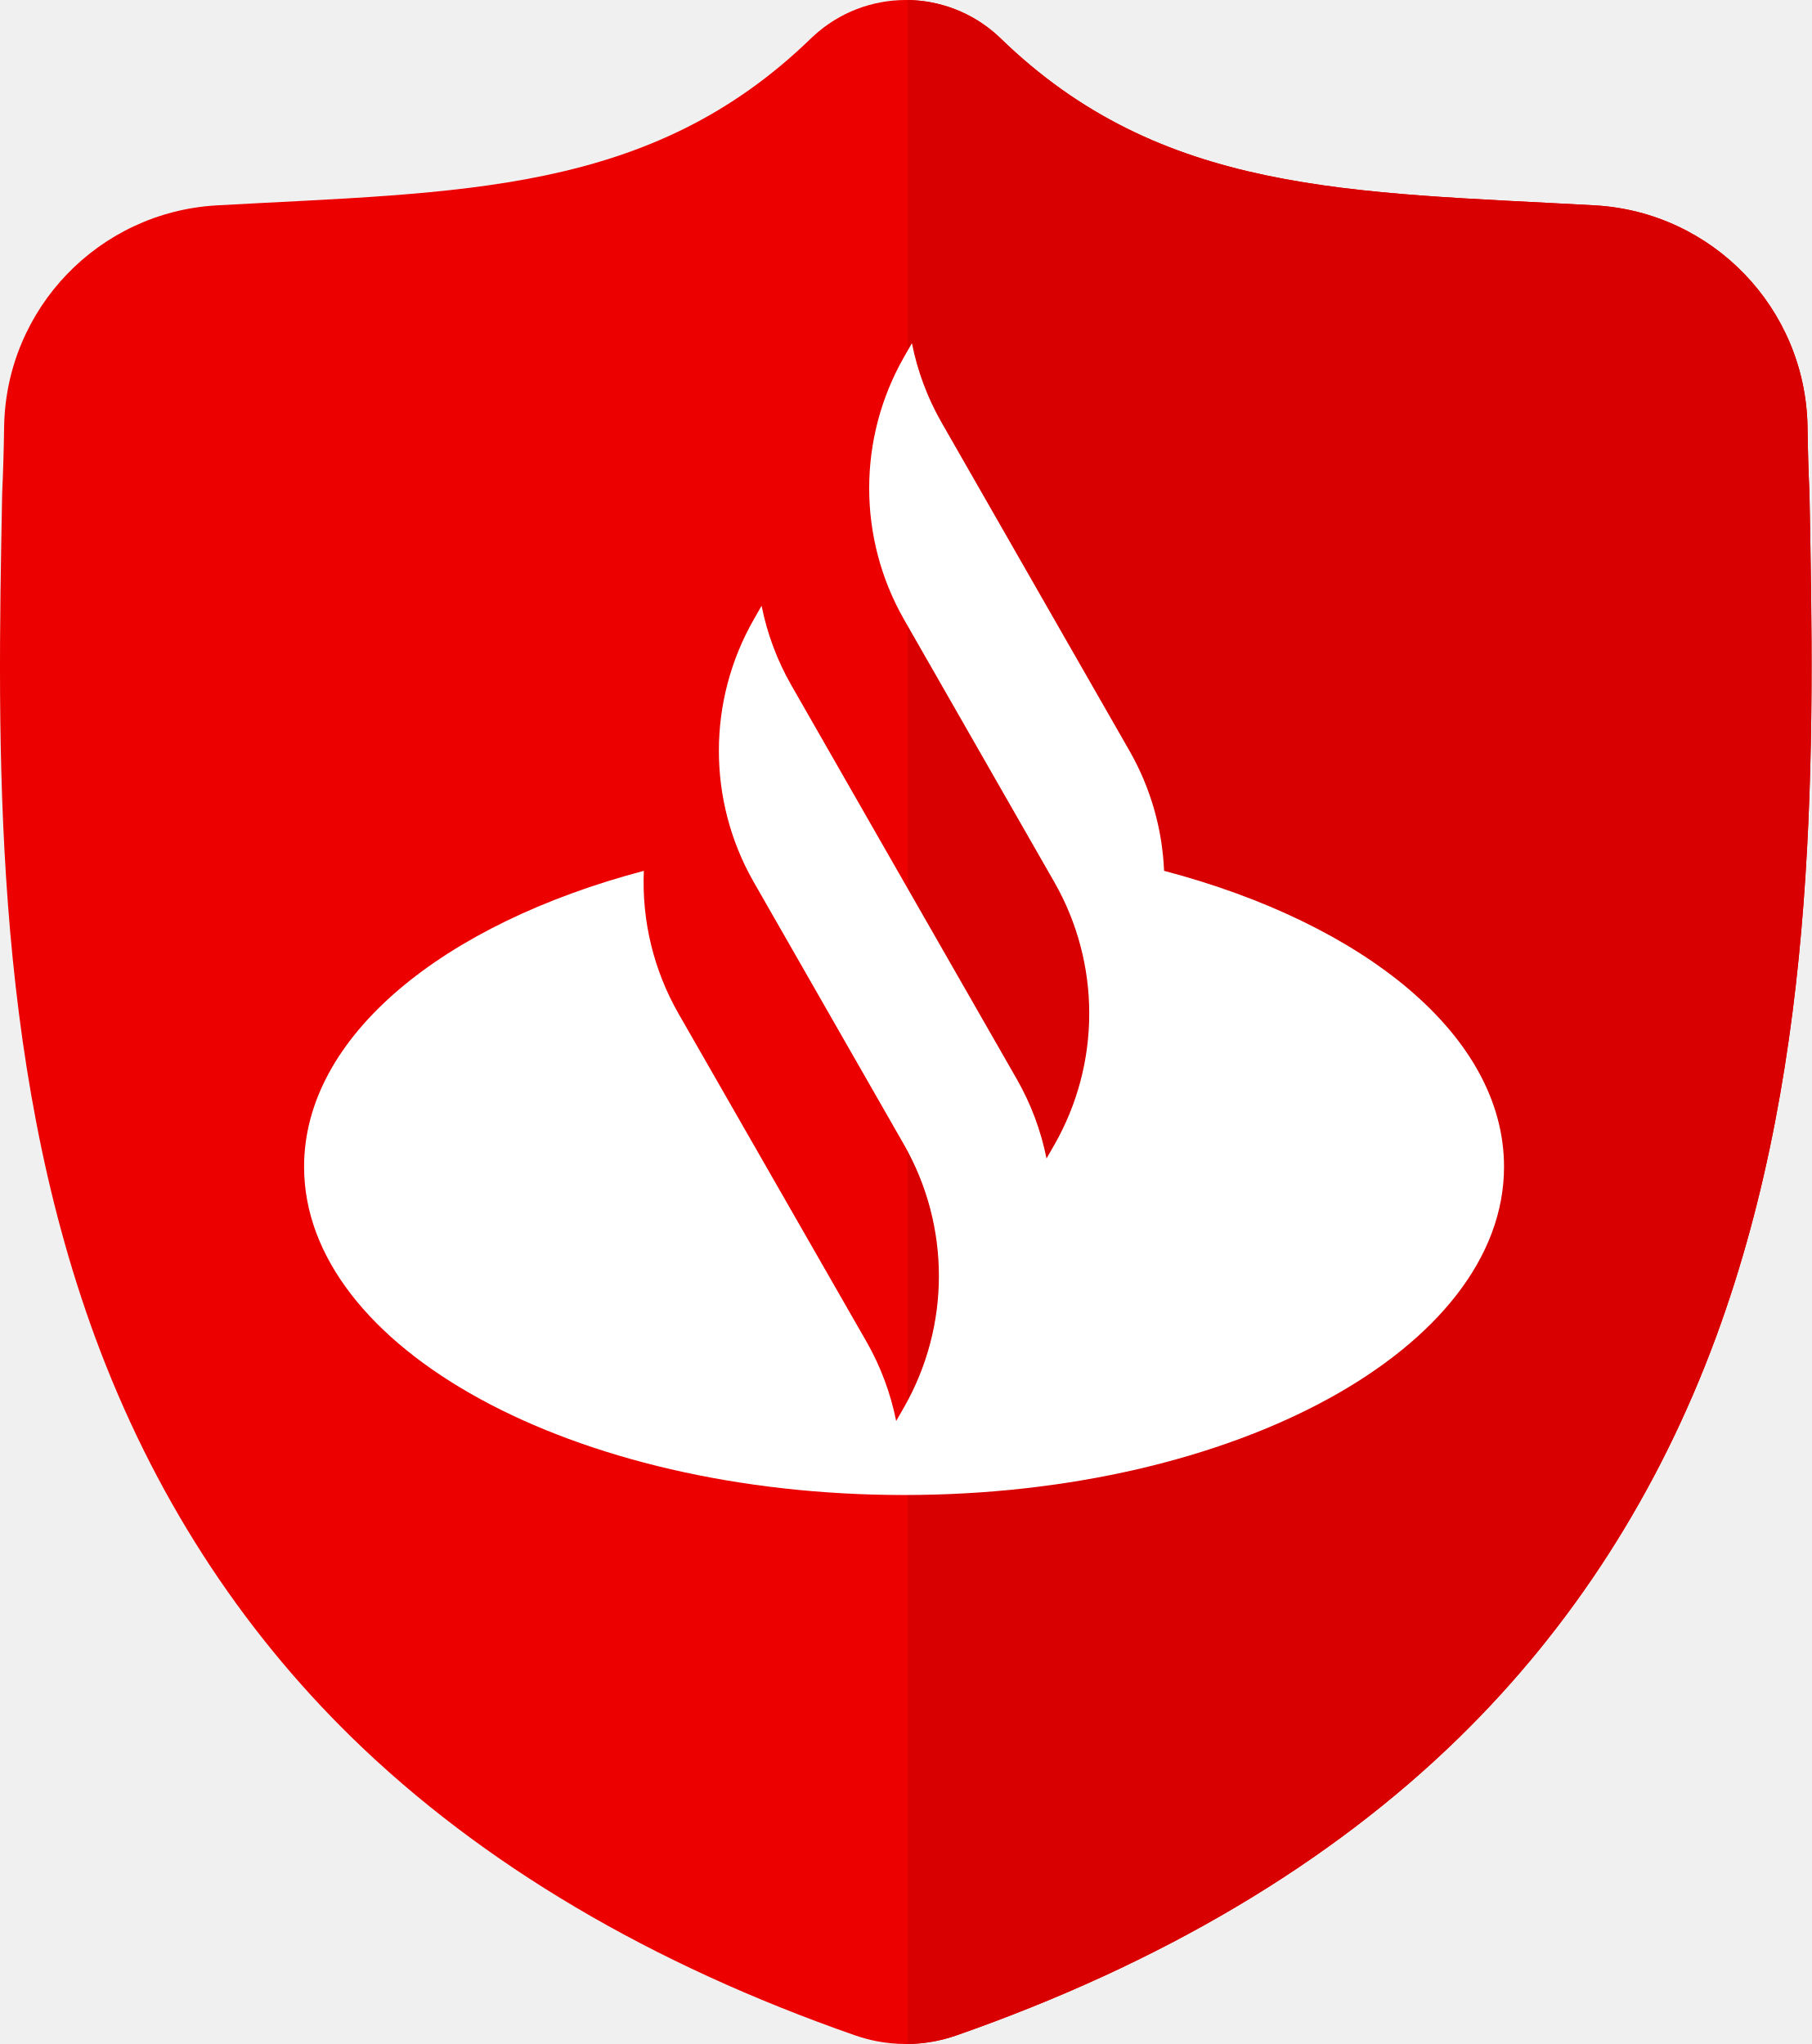
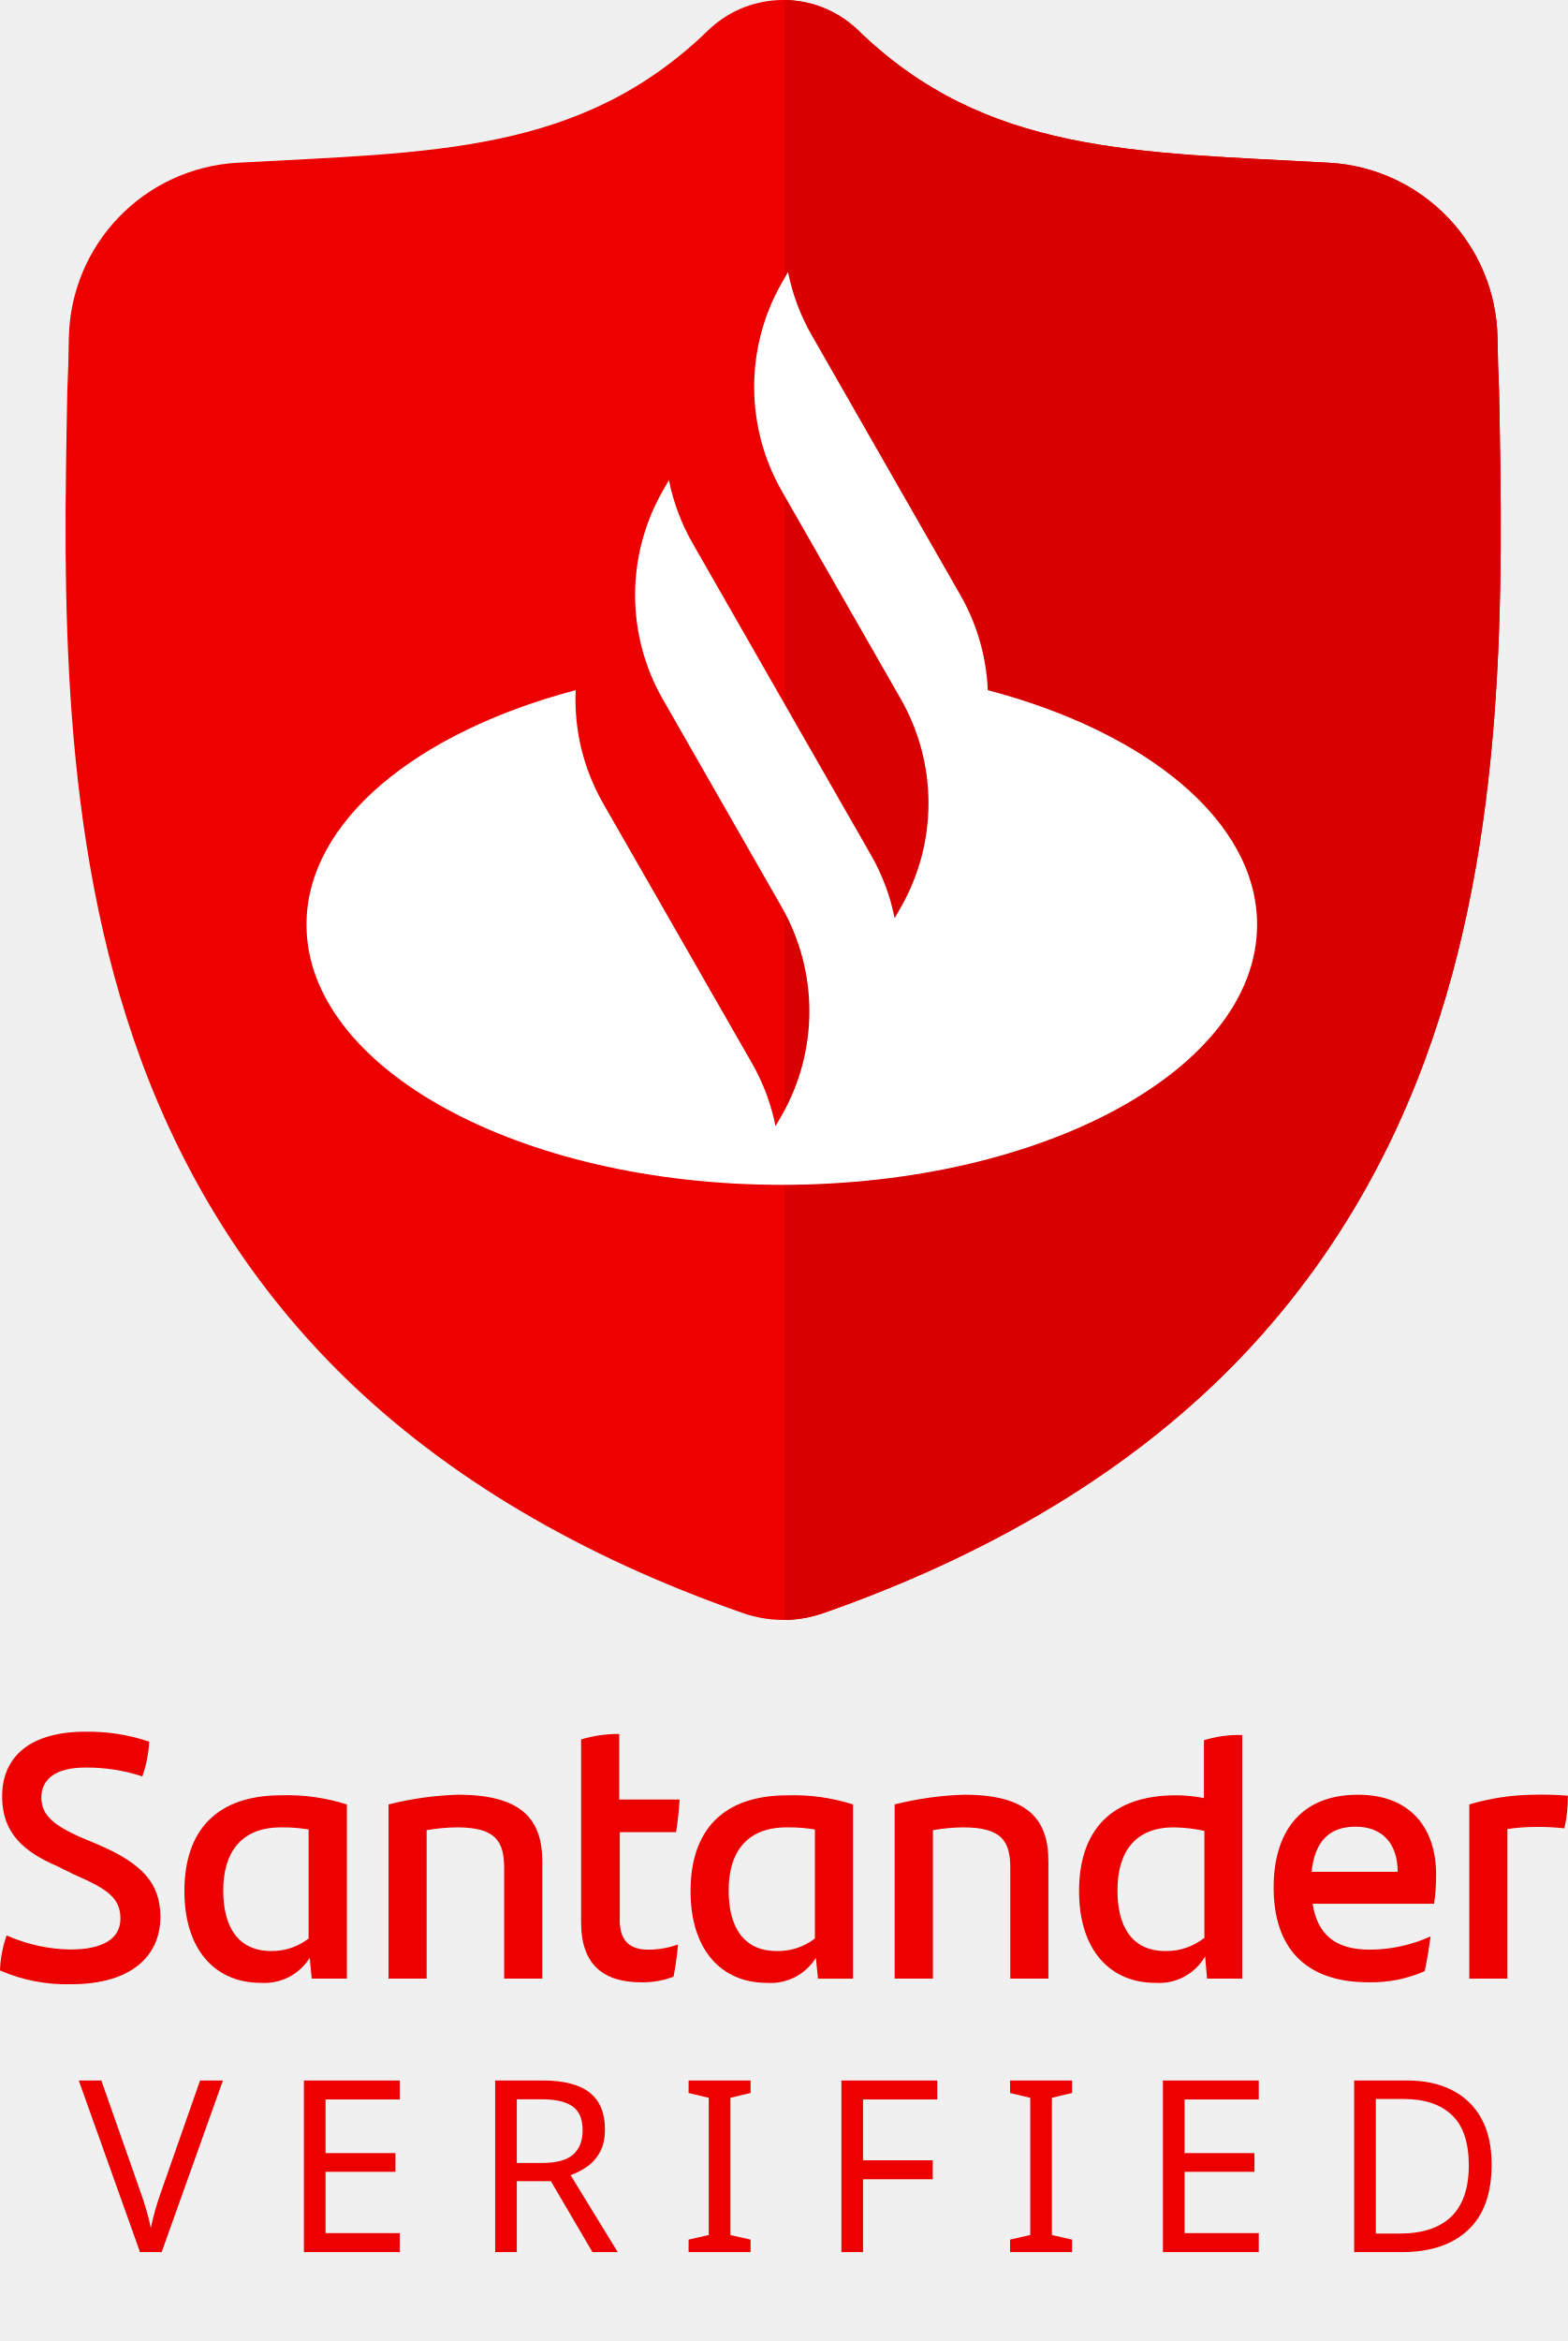
- <svg xmlns="http://www.w3.org/2000/svg" width="436.008" height="492" viewBox="0 0 436.008 492">
-   <g id="Group_4" data-name="Group 4" transform="translate(-1008 -448)">
-     <g id="surface1" transform="translate(1007.5 428)">
-       <path id="Path_1" data-name="Path 1" d="M413.477,341.91c-13.762,37.3-34.574,69.727-61.867,96.379-31.066,30.336-71.746,54.441-120.91,71.637A36.982,36.982,0,0,1,218.949,512h-.441a37.542,37.542,0,0,1-7.211-.711,38.958,38.958,0,0,1-4.957-1.352c-49.223-17.168-89.953-41.262-121.051-71.6-27.3-26.652-48.113-59.062-61.855-96.359C-1.555,274.168-.133,199.465,1.012,139.434l.02-.922c.23-4.957.379-10.164.461-15.914a54.265,54.265,0,0,1,51.1-53.16C111.457,66.152,157,66.953,195.906,29.027l.34-.312a32.8,32.8,0,0,1,44.527,0l.332.313c38.918,37.926,84.457,37.125,143.324,40.41a54.265,54.265,0,0,1,51.1,53.16c.082,5.789.23,10.988.461,15.914l.012.391C437.141,199.047,438.555,273.9,413.477,341.91Zm0,0" fill="#ec0000" />
-       <path id="Path_2" data-name="Path 2" d="M413.477,341.91c-13.762,37.3-34.574,69.727-61.867,96.379-31.066,30.336-71.746,54.441-120.91,71.637A36.982,36.982,0,0,1,218.949,512V20a32.85,32.85,0,0,1,21.824,8.711l.332.313c38.918,37.926,84.457,37.125,143.324,40.41a54.265,54.265,0,0,1,51.1,53.16c.082,5.789.23,10.988.461,15.914l.012.391C437.141,199.047,438.555,273.9,413.477,341.91Zm0,0" fill="#d80000" />
+ <svg xmlns="http://www.w3.org/2000/svg" width="476.339" height="711" viewBox="0 0 476.339 711">
+   <g id="Group_7" data-name="Group 7" transform="translate(-335.072 -217)">
+     <g id="Group_3" data-name="Group 3" transform="translate(-653 -231)">
+       <g id="surface1" transform="translate(1007.5 428)">
+         <path id="Path_1" data-name="Path 1" d="M413.477,341.91c-13.762,37.3-34.574,69.727-61.867,96.379-31.066,30.336-71.746,54.441-120.91,71.637A36.982,36.982,0,0,1,218.949,512h-.441a37.542,37.542,0,0,1-7.211-.711,38.958,38.958,0,0,1-4.957-1.352c-49.223-17.168-89.953-41.262-121.051-71.6-27.3-26.652-48.113-59.062-61.855-96.359C-1.555,274.168-.133,199.465,1.012,139.434l.02-.922c.23-4.957.379-10.164.461-15.914a54.265,54.265,0,0,1,51.1-53.16C111.457,66.152,157,66.953,195.906,29.027l.34-.312a32.8,32.8,0,0,1,44.527,0l.332.313c38.918,37.926,84.457,37.125,143.324,40.41a54.265,54.265,0,0,1,51.1,53.16c.082,5.789.23,10.988.461,15.914l.012.391C437.141,199.047,438.555,273.9,413.477,341.91Zm0,0" fill="#ec0000" />
+         <path id="Path_2" data-name="Path 2" d="M413.477,341.91c-13.762,37.3-34.574,69.727-61.867,96.379-31.066,30.336-71.746,54.441-120.91,71.637A36.982,36.982,0,0,1,218.949,512V20a32.85,32.85,0,0,1,21.824,8.711l.332.313c38.918,37.926,84.457,37.125,143.324,40.41a54.265,54.265,0,0,1,51.1,53.16c.082,5.789.23,10.988.461,15.914l.012.391C437.141,199.047,438.555,273.9,413.477,341.91Zm0,0" fill="#d80000" />
+       </g>
+       <path id="sflame" d="M206.982,126.987a63.534,63.534,0,0,0-8.329-28.879l-45.213-79A63.36,63.36,0,0,1,146.29,0L144.4,3.3a63.707,63.707,0,0,0,0,63.21l36.18,63.222a63.719,63.719,0,0,1,0,63.21l-1.894,3.3a63.453,63.453,0,0,0-7.15-19.106L138.411,119.27,117.26,82.305A63.65,63.65,0,0,1,110.11,63.2l-1.883,3.3a63.707,63.707,0,0,0-.116,63.014h0l36.284,63.4a63.719,63.719,0,0,1,0,63.21l-1.894,3.3a63.533,63.533,0,0,0-7.15-19.106L90.1,161.341A63.626,63.626,0,0,1,81.774,127C33.407,139.774,0,166.851,0,198.226c0,43.63,64.689,79.013,144.4,79.013s144.4-35.383,144.4-79.013c0-31.374-33.407-58.474-81.808-71.227" transform="translate(1081.186 530.615)" fill="#fff" />
    </g>
-     <path id="sflame" d="M206.982,126.987a63.534,63.534,0,0,0-8.329-28.879l-45.213-79A63.36,63.36,0,0,1,146.29,0L144.4,3.3a63.707,63.707,0,0,0,0,63.21l36.18,63.222a63.719,63.719,0,0,1,0,63.21l-1.894,3.3a63.453,63.453,0,0,0-7.15-19.106L138.411,119.27,117.26,82.305A63.65,63.65,0,0,1,110.11,63.2l-1.883,3.3a63.707,63.707,0,0,0-.116,63.014h0l36.284,63.4a63.719,63.719,0,0,1,0,63.21l-1.894,3.3a63.533,63.533,0,0,0-7.15-19.106L90.1,161.341A63.626,63.626,0,0,1,81.774,127C33.407,139.774,0,166.851,0,198.226c0,43.63,64.689,79.013,144.4,79.013s144.4-35.383,144.4-79.013c0-31.374-33.407-58.474-81.808-71.227" transform="translate(1081.186 530.615)" fill="#fff" />
+     <g id="_6.-Symbols" data-name="6.-Symbols" transform="translate(335.072 742.934)">
+       <g id="components_header_desktop-1024_forms" data-name="components/header/desktop-1024/forms" transform="translate(0 0)">
+         <g id="Group-2" transform="translate(0 0)">
+           <g id="Group">
+             <g id="Santander_44">
+               <path id="Shape" d="M139.088,106.294A35.685,35.685,0,0,1,141.1,95.652a49.361,49.361,0,0,0,19.317,4.274c9.787,0,15.257-3.162,15.257-9.4s-3.974-8.975-13.889-13.291l-5.385-2.65c-9.915-4.274-16.667-9.915-16.667-21.112,0-12.009,8.334-19.7,25.428-19.7A58.036,58.036,0,0,1,184.431,36.8a39.1,39.1,0,0,1-2.094,10.556,53.762,53.762,0,0,0-17.308-2.692c-9.146,0-13.376,3.59-13.376,9.146s4.274,8.547,11.5,11.838l5.684,2.393c13.376,5.727,18.975,11.71,18.975,21.966,0,12.137-9.146,20.471-27.095,20.471A50.9,50.9,0,0,1,139.088,106.294ZM244.475,55.865v52.907H233.791l-.6-6.325a16.24,16.24,0,0,1-14.872,7.607c-13.932,0-23.206-10.128-23.206-27.864,0-18.547,9.915-29.1,29.4-29.1A59.83,59.83,0,0,1,244.475,55.865ZM232.851,96.593V63.472a47.009,47.009,0,0,0-8.334-.641c-12.009,0-17.607,7.393-17.607,19.188,0,10.77,4.274,18.377,14.659,18.377A18.206,18.206,0,0,0,232.851,96.593Zm70.985-23.419v35.6H292.254V75.182c0-8.334-2.778-12.351-14.359-12.351a55.3,55.3,0,0,0-9.188.855v45.087H257.125V55.865a98.849,98.849,0,0,1,21.069-2.949C297.6,52.916,303.836,60.4,303.836,73.173Zm32.18,26.8a26.411,26.411,0,0,0,9.06-1.581,91.4,91.4,0,0,1-1.368,9.787,25.984,25.984,0,0,1-9.787,1.709c-11.325,0-18.291-5.171-18.291-18.206V36.121a40.172,40.172,0,0,1,11.582-1.667V54.369h18.334a94.032,94.032,0,0,1-1.068,9.915H327.383V89.926C327.041,97.319,330.418,99.969,336.016,99.969Zm62.224-44.1v52.907H387.6l-.641-6.325a16.154,16.154,0,0,1-14.872,7.607c-13.932,0-23.206-10.128-23.206-27.864,0-18.547,9.915-29.1,29.445-29.1A59.489,59.489,0,0,1,398.24,55.865ZM386.658,96.593V63.472a47.522,47.522,0,0,0-8.547-.641c-12.052,0-17.65,7.393-17.65,19.188,0,10.77,4.274,18.377,14.658,18.377A18.334,18.334,0,0,0,386.658,96.593ZM457.6,73.173v35.6H446.019V75.182c0-8.334-2.735-12.351-14.359-12.351a54.787,54.787,0,0,0-9.146.855v45.087H410.89V55.865A98.806,98.806,0,0,1,432,52.916C451.4,52.916,457.6,60.4,457.6,73.173Zm58.89-38.462v74.062H505.807l-.6-6.752a16.069,16.069,0,0,1-15.086,8.034c-13.932,0-23.206-10.128-23.206-27.864,0-18.547,9.915-29.1,29.4-29.1a43.591,43.591,0,0,1,8.547.855V36.377A34.787,34.787,0,0,1,516.491,34.8Zm-11.5,61.668V63.9a46.154,46.154,0,0,0-9.316-1.068c-11.5,0-17.094,7.18-17.094,19.188,0,10.77,4.274,18.377,14.659,18.377A18.548,18.548,0,0,0,504.995,96.379Zm69.788-10.342H537.859c1.5,9.4,6.966,13.932,17.308,13.932a44.873,44.873,0,0,0,18.547-4.017c-.427,3.077-1.026,7.051-1.795,10.556a40.257,40.257,0,0,1-17.094,3.376c-19.445,0-28.8-10.769-28.8-28.8,0-15.727,7.265-28.163,25.642-28.163,16.539,0,23.719,10.855,23.719,24.146A61.2,61.2,0,0,1,574.783,86.037Zm-37.223-9.7h26.155c0-8.547-4.616-13.718-12.821-13.718S538.5,67.361,537.56,76.336Zm77.865-23.12a42.734,42.734,0,0,1-1.068,9.915A69.489,69.489,0,0,0,605.6,62.7a57.522,57.522,0,0,0-8.547.641v45.428H585.467V55.865a71.412,71.412,0,0,1,19.83-2.949A99.621,99.621,0,0,1,615.425,53.215Z" transform="translate(-139.088 -33.766)" fill="#ec0000" />
+             </g>
+           </g>
+         </g>
+       </g>
+     </g>
+     <text id="VERIFIED" transform="translate(359 901)" fill="#ec0000" font-size="73" font-family="AvenirNext-UltraLight, Avenir Next" font-weight="100" letter-spacing="0.24em">
+       <tspan x="0" y="0">VERIFIED</tspan>
+     </text>
  </g>
</svg>
